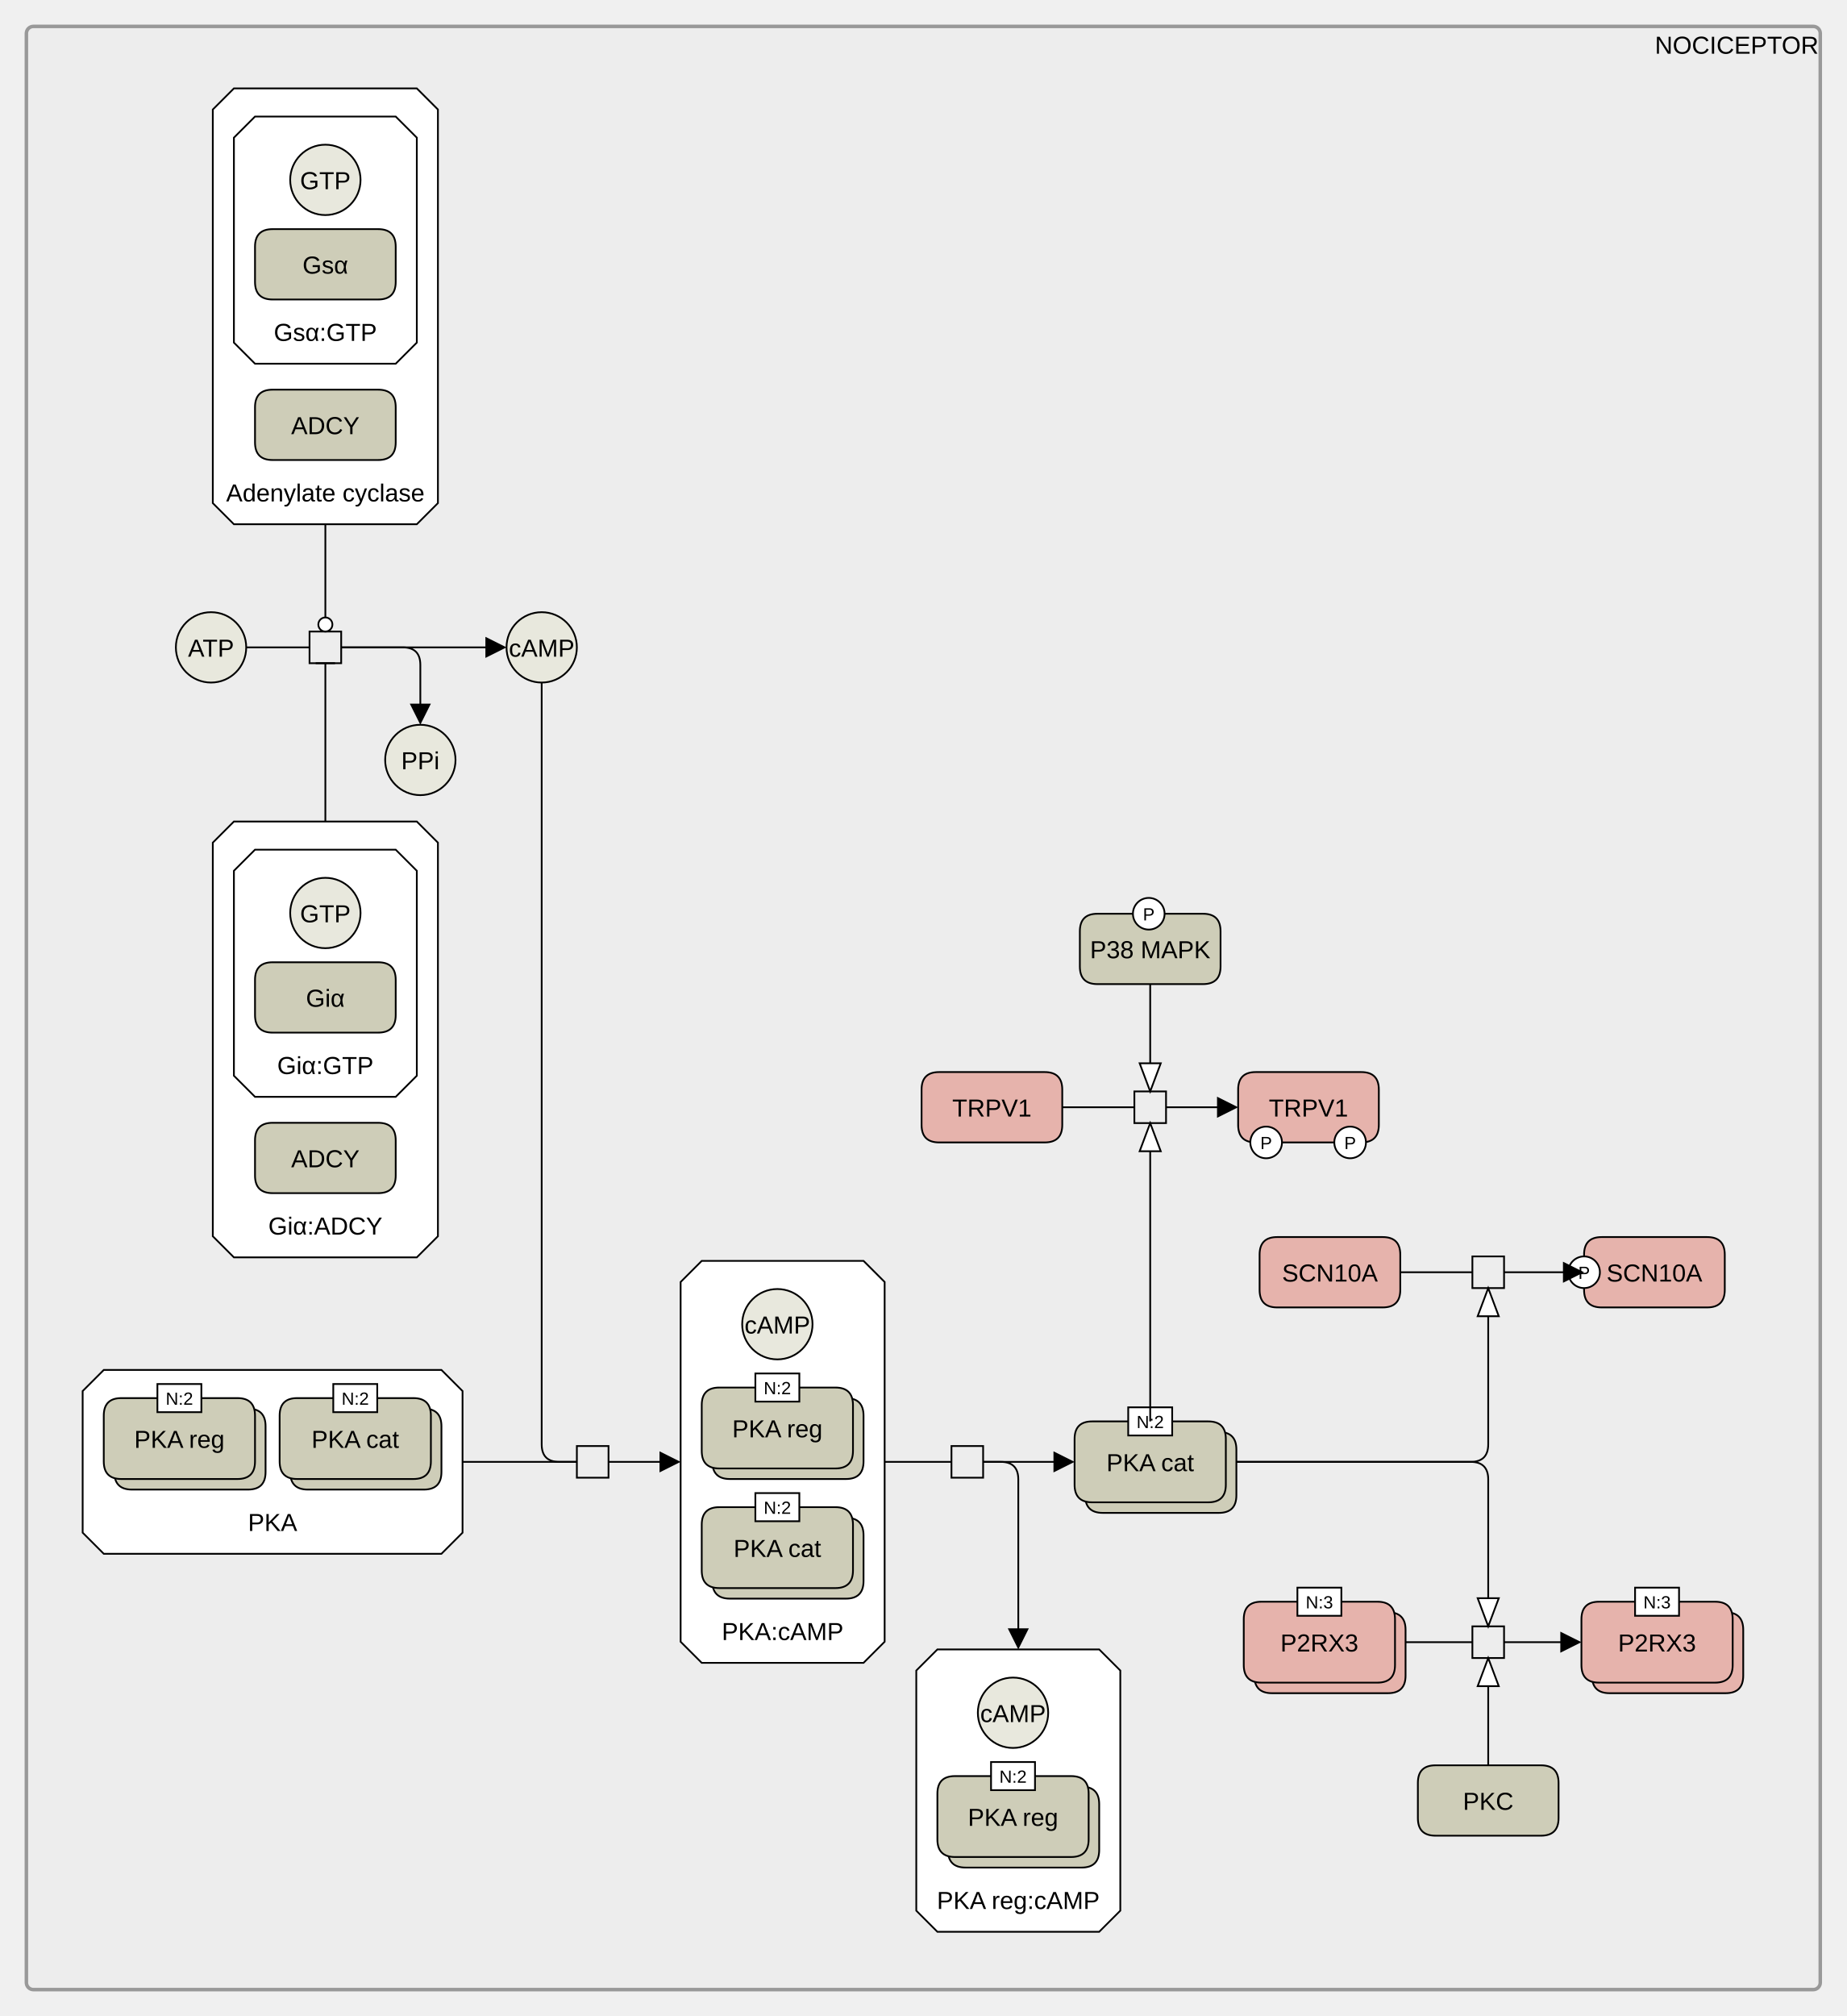
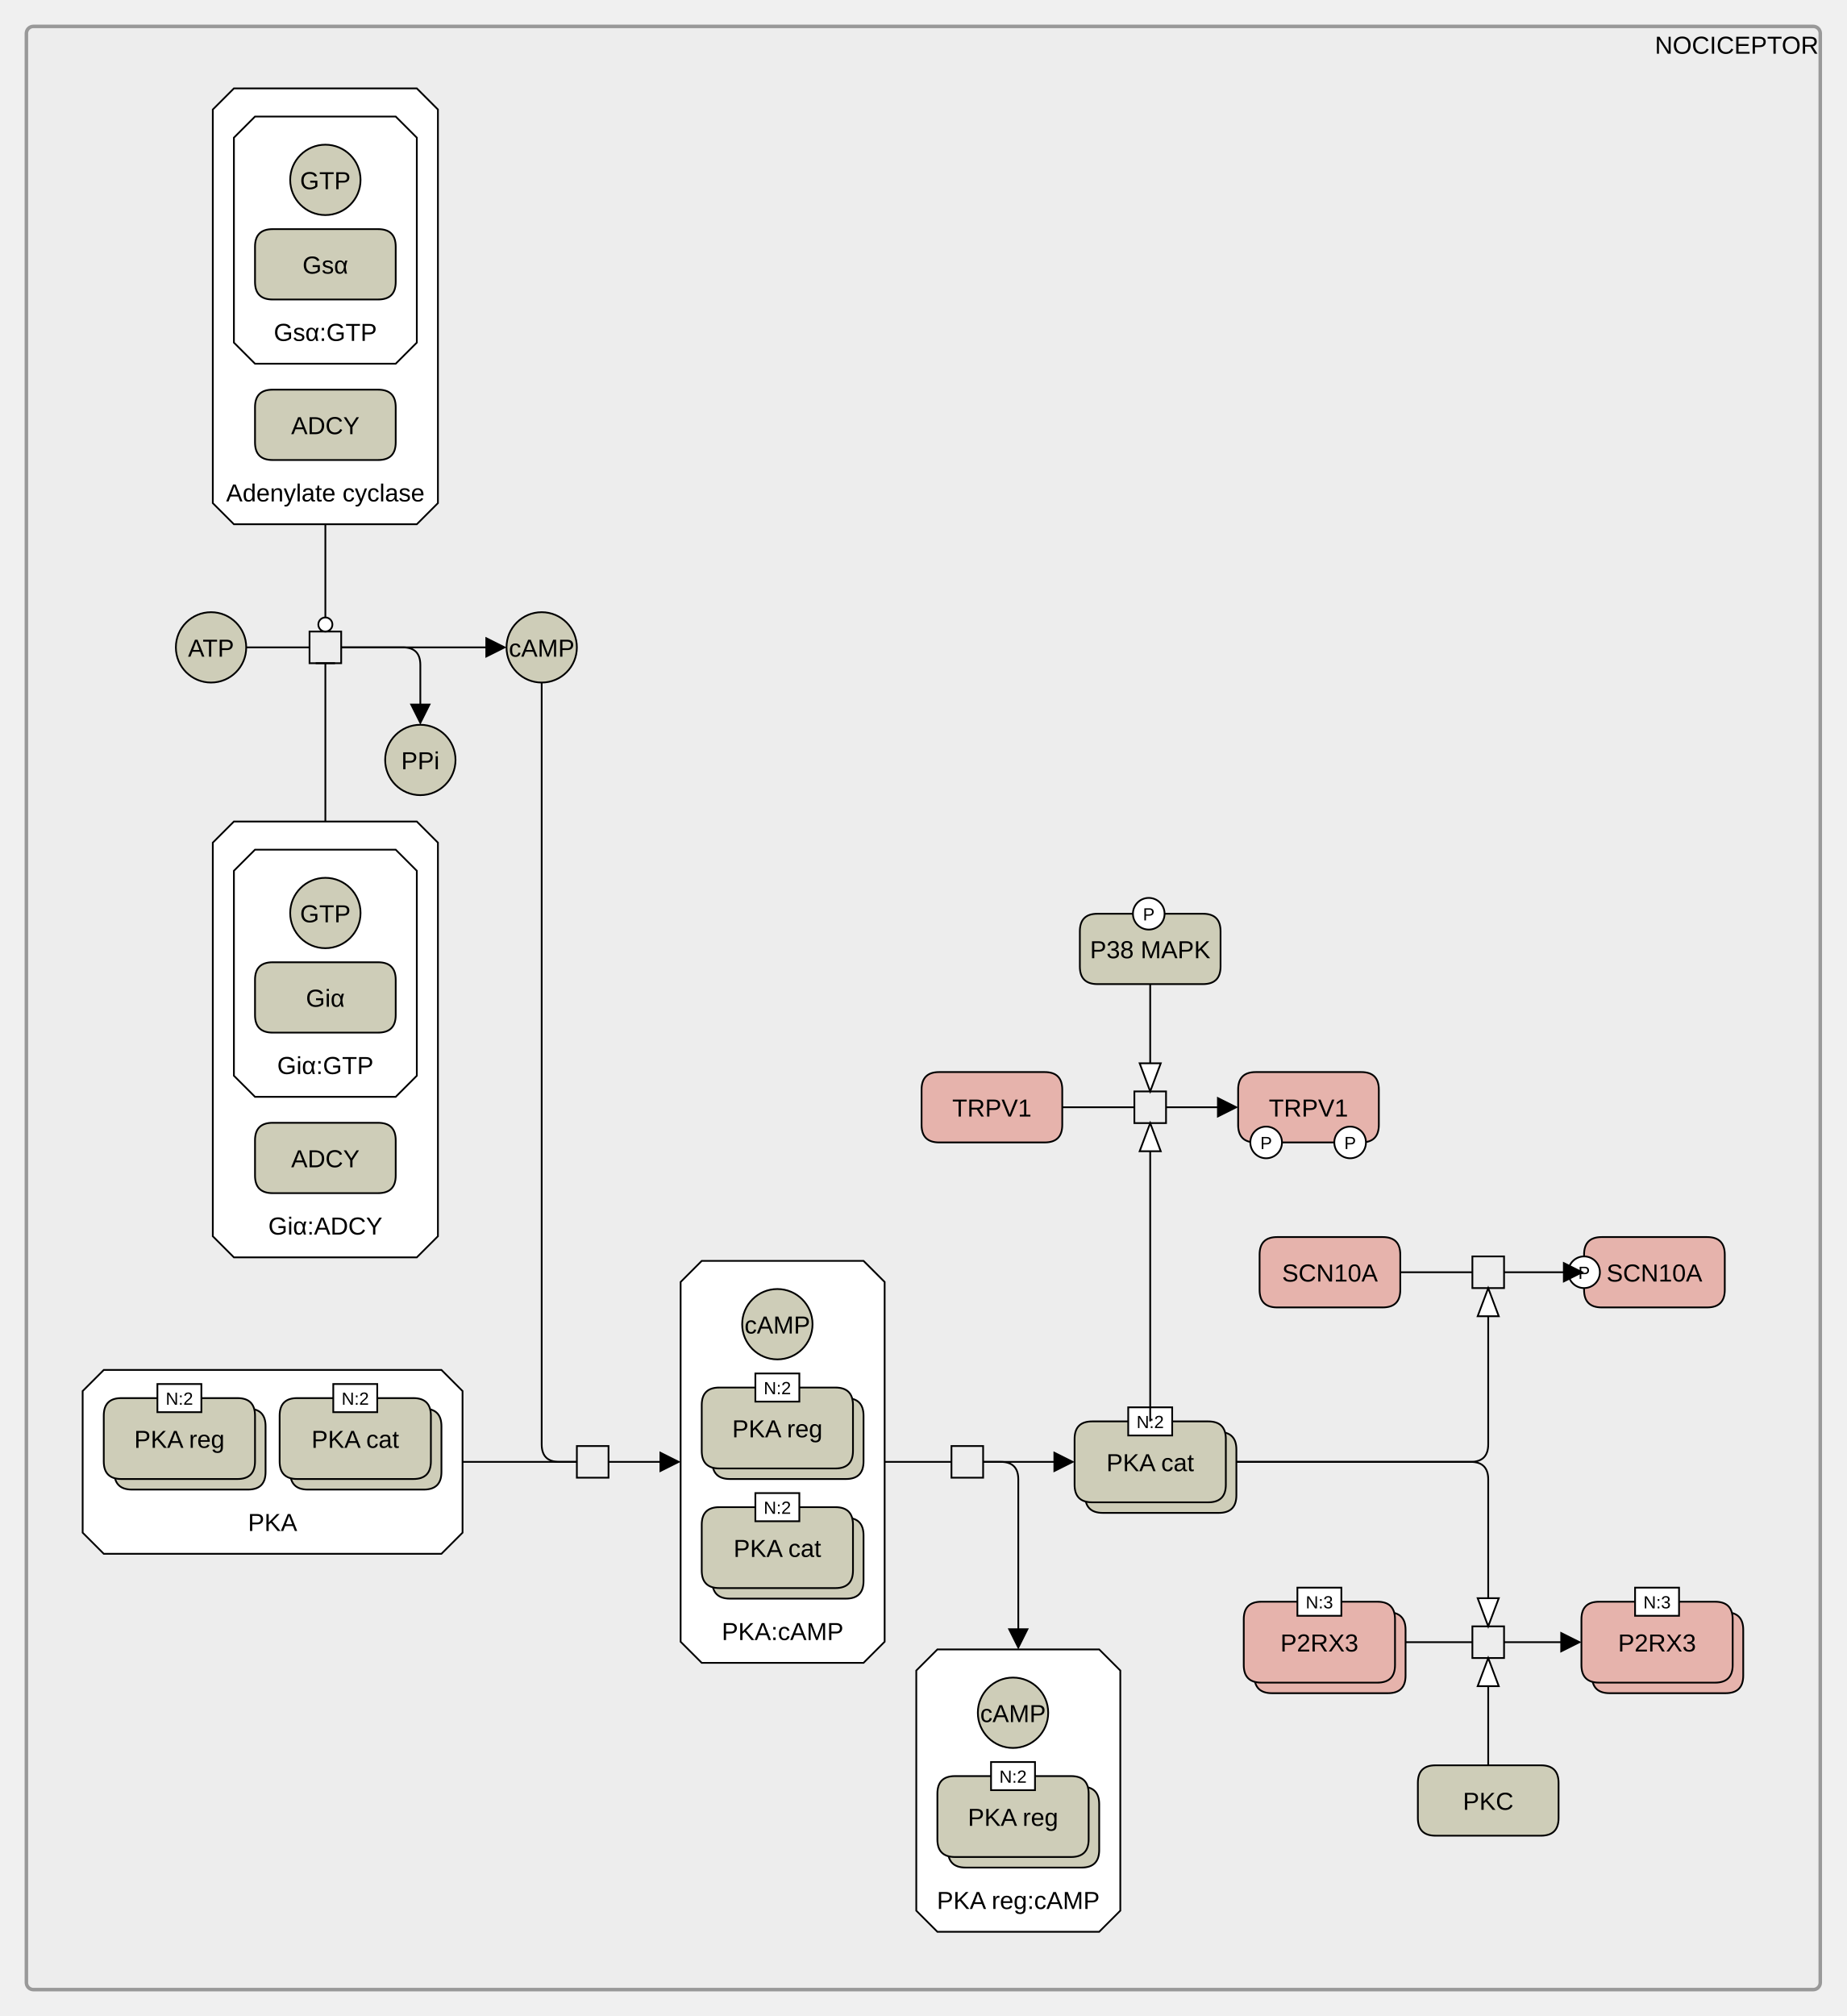
<svg xmlns="http://www.w3.org/2000/svg" width="1050" height="1146" viewBox="0 0 1050 1146" stroke-linecap="butt" stroke-miterlimit="10">
  <g transform="translate(-25,-25)">
    <path d="M40 44 C40 41.791 41.791 40 44 40 L1056 40 C1058.209 40 1060 41.791 1060 44 L1060 1152 C1060 1154.209 1058.209 1156 1056 1156 L44 1156 C41.791 1156 40 1154.209 40 1152 Z" fill="#999999" fill-opacity="0.031" stroke="none" />
    <path d="M40 44 C40 41.791 41.791 40 44 40 L1056 40 C1058.209 40 1060 41.791 1060 44 L1060 1152 C1060 1154.209 1058.209 1156 1056 1156 L44 1156 C41.791 1156 40 1154.209 40 1152 Z" fill="none" stroke="#999999" stroke-width="2" />
    <text x="1012.5" y="55.541" text-anchor="middle" font-family="'Dialog', Arial, Helvetica, sans-serif" font-size="14" fill="#000000" stroke="none" xml:space="preserve">NOCICEPTOR</text>
    <path d="M424 741.75 L516 741.75 L528 753.75 L528 958.25 L516 970.25 L424 970.25 L412 958.25 L412 753.75 Z" fill="#FFFFFF" stroke="none" />
    <path d="M424 741.75 L516 741.75 L528 753.75 L528 958.25 L516 970.25 L424 970.25 L412 958.25 L412 753.75 Z" fill="none" stroke="#000000" />
    <text x="470" y="957.291" text-anchor="middle" font-family="'Dialog', Arial, Helvetica, sans-serif" font-size="14" fill="#000000" stroke="none" xml:space="preserve">PKA:cAMP</text>
    <path d="M430 829.75 Q430 819.75 440 819.75 L506 819.75 Q516 819.75 516 829.75 L516 855.75 Q516 865.75 506 865.75 L440 865.75 Q430 865.75 430 855.75 Z" fill="#CECDB8" stroke="none" />
    <path d="M430 829.75 Q430 819.75 440 819.75 L506 819.75 Q516 819.75 516 829.75 L516 855.75 Q516 865.75 506 865.75 L440 865.75 Q430 865.75 430 855.75 Z" fill="none" stroke="#000000" />
    <path d="M424 823.75 Q424 813.75 434 813.75 L500 813.75 Q510 813.75 510 823.75 L510 849.75 Q510 859.75 500 859.75 L434 859.75 Q424 859.75 424 849.75 Z" fill="#CECDB8" stroke="none" />
    <path d="M424 823.75 Q424 813.75 434 813.75 L500 813.75 Q510 813.75 510 823.75 L510 849.75 Q510 859.75 500 859.75 L434 859.75 Q424 859.75 424 849.75 Z" fill="none" stroke="#000000" />
    <text x="467" y="842.041" text-anchor="middle" font-family="'Dialog', Arial, Helvetica, sans-serif" font-size="14" fill="#000000" stroke="none" xml:space="preserve">PKA reg</text>
    <path d="M454.5 805.75 L479.5 805.75 L479.5 821.75 L454.5 821.75 Z" fill="#FFFFFF" stroke="none" />
    <path d="M454.5 805.75 L479.5 805.75 L479.5 821.75 L454.5 821.75 Z" fill="none" stroke="#000000" />
    <text x="467" y="817.529" text-anchor="middle" font-family="'Dialog', Arial, Helvetica, sans-serif" font-size="10" fill="#000000" stroke="none" xml:space="preserve">N:2</text>
    <path d="M430 897.75 Q430 887.75 440 887.75 L506 887.75 Q516 887.75 516 897.75 L516 923.75 Q516 933.75 506 933.75 L440 933.75 Q430 933.75 430 923.75 Z" fill="#CECDB8" stroke="none" />
    <path d="M430 897.75 Q430 887.75 440 887.75 L506 887.75 Q516 887.75 516 897.75 L516 923.75 Q516 933.75 506 933.75 L440 933.75 Q430 933.75 430 923.75 Z" fill="none" stroke="#000000" />
    <path d="M424 891.75 Q424 881.75 434 881.75 L500 881.75 Q510 881.75 510 891.75 L510 917.75 Q510 927.75 500 927.75 L434 927.75 Q424 927.75 424 917.75 Z" fill="#CECDB8" stroke="none" />
    <path d="M424 891.75 Q424 881.75 434 881.75 L500 881.75 Q510 881.75 510 891.75 L510 917.75 Q510 927.75 500 927.75 L434 927.75 Q424 927.75 424 917.75 Z" fill="none" stroke="#000000" />
    <text x="467" y="910.041" text-anchor="middle" font-family="'Dialog', Arial, Helvetica, sans-serif" font-size="14" fill="#000000" stroke="none" xml:space="preserve">PKA cat</text>
    <path d="M454.5 873.75 L479.5 873.75 L479.5 889.75 L454.5 889.75 Z" fill="#FFFFFF" stroke="none" />
    <path d="M454.5 873.75 L479.5 873.75 L479.5 889.75 L454.5 889.75 Z" fill="none" stroke="#000000" />
    <text x="467" y="885.529" text-anchor="middle" font-family="'Dialog', Arial, Helvetica, sans-serif" font-size="10" fill="#000000" stroke="none" xml:space="preserve">N:2</text>
-     <path d="M447 777.75 C447 766.704 455.954 757.75 467 757.75 L467 757.75 C478.046 757.75 487 766.704 487 777.75 L487 777.75 C487 788.796 478.046 797.75 467 797.75 L467 797.75 C455.954 797.75 447 788.796 447 777.75 Z" fill="#E8E8DD" stroke="none" />
+     <path d="M447 777.75 C447 766.704 455.954 757.75 467 757.75 L467 757.75 C478.046 757.75 487 766.704 487 777.75 L487 777.75 C487 788.796 478.046 797.75 467 797.75 L467 797.75 C455.954 797.75 447 788.796 447 777.75 Z" fill="#CECDB8" stroke="none" />
    <path d="M447 777.75 C447 766.704 455.954 757.75 467 757.75 L467 757.75 C478.046 757.75 487 766.704 487 777.75 L487 777.75 C487 788.796 478.046 797.75 467 797.75 L467 797.75 C455.954 797.75 447 788.796 447 777.75 Z" fill="none" stroke="#000000" />
    <text x="467" y="783.041" text-anchor="middle" font-family="'Dialog', Arial, Helvetica, sans-serif" font-size="14" fill="#000000" stroke="none" xml:space="preserve">cAMP</text>
    <path d="M558 962.622 L650 962.622 L662 974.622 L662 1111.122 L650 1123.122 L558 1123.122 L546 1111.122 L546 974.622 Z" fill="#FFFFFF" stroke="none" />
    <path d="M558 962.622 L650 962.622 L662 974.622 L662 1111.122 L650 1123.122 L558 1123.122 L546 1111.122 L546 974.622 Z" fill="none" stroke="#000000" />
    <text x="604" y="1110.164" text-anchor="middle" font-family="'Dialog', Arial, Helvetica, sans-serif" font-size="14" fill="#000000" stroke="none" xml:space="preserve">PKA reg:cAMP</text>
-     <path d="M581 998.622 C581 987.576 589.954 978.622 601 978.622 L601 978.622 C612.046 978.622 621 987.576 621 998.622 L621 998.622 C621 1009.668 612.046 1018.622 601 1018.622 L601 1018.622 C589.954 1018.622 581 1009.668 581 998.622 Z" fill="#E8E8DD" stroke="none" />
+     <path d="M581 998.622 C581 987.576 589.954 978.622 601 978.622 L601 978.622 C612.046 978.622 621 987.576 621 998.622 L621 998.622 C621 1009.668 612.046 1018.622 601 1018.622 L601 1018.622 C589.954 1018.622 581 1009.668 581 998.622 Z" fill="#CECDB8" stroke="none" />
    <path d="M581 998.622 C581 987.576 589.954 978.622 601 978.622 L601 978.622 C612.046 978.622 621 987.576 621 998.622 L621 998.622 C621 1009.668 612.046 1018.622 601 1018.622 L601 1018.622 C589.954 1018.622 581 1009.668 581 998.622 Z" fill="none" stroke="#000000" />
    <text x="601" y="1003.914" text-anchor="middle" font-family="'Dialog', Arial, Helvetica, sans-serif" font-size="14" fill="#000000" stroke="none" xml:space="preserve">cAMP</text>
    <path d="M564 1050.622 Q564 1040.622 574 1040.622 L640 1040.622 Q650 1040.622 650 1050.622 L650 1076.622 Q650 1086.622 640 1086.622 L574 1086.622 Q564 1086.622 564 1076.622 Z" fill="#CECDB8" stroke="none" />
    <path d="M564 1050.622 Q564 1040.622 574 1040.622 L640 1040.622 Q650 1040.622 650 1050.622 L650 1076.622 Q650 1086.622 640 1086.622 L574 1086.622 Q564 1086.622 564 1076.622 Z" fill="none" stroke="#000000" />
    <path d="M558 1044.622 Q558 1034.622 568 1034.622 L634 1034.622 Q644 1034.622 644 1044.622 L644 1070.622 Q644 1080.622 634 1080.622 L568 1080.622 Q558 1080.622 558 1070.622 Z" fill="#CECDB8" stroke="none" />
    <path d="M558 1044.622 Q558 1034.622 568 1034.622 L634 1034.622 Q644 1034.622 644 1044.622 L644 1070.622 Q644 1080.622 634 1080.622 L568 1080.622 Q558 1080.622 558 1070.622 Z" fill="none" stroke="#000000" />
    <text x="601" y="1062.914" text-anchor="middle" font-family="'Dialog', Arial, Helvetica, sans-serif" font-size="14" fill="#000000" stroke="none" xml:space="preserve">PKA reg</text>
    <path d="M588.5 1026.622 L613.5 1026.622 L613.5 1042.622 L588.5 1042.622 Z" fill="#FFFFFF" stroke="none" />
    <path d="M588.5 1026.622 L613.5 1026.622 L613.5 1042.622 L588.5 1042.622 Z" fill="none" stroke="#000000" />
    <text x="601" y="1038.402" text-anchor="middle" font-family="'Dialog', Arial, Helvetica, sans-serif" font-size="10" fill="#000000" stroke="none" xml:space="preserve">N:2</text>
    <path d="M84 803.75 L276 803.75 L288 815.75 L288 896.25 L276 908.25 L84 908.25 L72 896.25 L72 815.75 Z" fill="#FFFFFF" stroke="none" />
    <path d="M84 803.75 L276 803.75 L288 815.75 L288 896.25 L276 908.25 L84 908.25 L72 896.25 L72 815.75 Z" fill="none" stroke="#000000" />
    <text x="180" y="895.291" text-anchor="middle" font-family="'Dialog', Arial, Helvetica, sans-serif" font-size="14" fill="#000000" stroke="none" xml:space="preserve">PKA</text>
    <path d="M90 835.75 Q90 825.75 100 825.75 L166 825.75 Q176 825.75 176 835.75 L176 861.75 Q176 871.75 166 871.75 L100 871.75 Q90 871.75 90 861.75 Z" fill="#CECDB8" stroke="none" />
    <path d="M90 835.75 Q90 825.75 100 825.75 L166 825.75 Q176 825.75 176 835.75 L176 861.75 Q176 871.75 166 871.75 L100 871.75 Q90 871.75 90 861.75 Z" fill="none" stroke="#000000" />
    <path d="M84 829.75 Q84 819.75 94 819.75 L160 819.75 Q170 819.75 170 829.75 L170 855.75 Q170 865.75 160 865.75 L94 865.75 Q84 865.75 84 855.75 Z" fill="#CECDB8" stroke="none" />
    <path d="M84 829.75 Q84 819.75 94 819.75 L160 819.75 Q170 819.75 170 829.75 L170 855.75 Q170 865.75 160 865.75 L94 865.75 Q84 865.75 84 855.75 Z" fill="none" stroke="#000000" />
    <text x="127" y="848.041" text-anchor="middle" font-family="'Dialog', Arial, Helvetica, sans-serif" font-size="14" fill="#000000" stroke="none" xml:space="preserve">PKA reg</text>
    <path d="M114.5 811.75 L139.5 811.75 L139.5 827.75 L114.5 827.75 Z" fill="#FFFFFF" stroke="none" />
    <path d="M114.5 811.75 L139.5 811.75 L139.5 827.75 L114.5 827.75 Z" fill="none" stroke="#000000" />
    <text x="127" y="823.529" text-anchor="middle" font-family="'Dialog', Arial, Helvetica, sans-serif" font-size="10" fill="#000000" stroke="none" xml:space="preserve">N:2</text>
    <path d="M190 835.75 Q190 825.75 200 825.75 L266 825.75 Q276 825.75 276 835.75 L276 861.75 Q276 871.75 266 871.75 L200 871.75 Q190 871.75 190 861.75 Z" fill="#CECDB8" stroke="none" />
    <path d="M190 835.75 Q190 825.75 200 825.75 L266 825.75 Q276 825.75 276 835.75 L276 861.75 Q276 871.75 266 871.75 L200 871.75 Q190 871.75 190 861.75 Z" fill="none" stroke="#000000" />
    <path d="M184 829.75 Q184 819.75 194 819.75 L260 819.75 Q270 819.75 270 829.75 L270 855.75 Q270 865.75 260 865.75 L194 865.75 Q184 865.75 184 855.75 Z" fill="#CECDB8" stroke="none" />
    <path d="M184 829.75 Q184 819.75 194 819.75 L260 819.75 Q270 819.75 270 829.75 L270 855.75 Q270 865.75 260 865.75 L194 865.75 Q184 865.75 184 855.75 Z" fill="none" stroke="#000000" />
    <text x="227" y="848.041" text-anchor="middle" font-family="'Dialog', Arial, Helvetica, sans-serif" font-size="14" fill="#000000" stroke="none" xml:space="preserve">PKA cat</text>
    <path d="M214.5 811.75 L239.5 811.75 L239.5 827.75 L214.5 827.75 Z" fill="#FFFFFF" stroke="none" />
    <path d="M214.5 811.75 L239.5 811.75 L239.5 827.75 L214.5 827.75 Z" fill="none" stroke="#000000" />
    <text x="227" y="823.529" text-anchor="middle" font-family="'Dialog', Arial, Helvetica, sans-serif" font-size="10" fill="#000000" stroke="none" xml:space="preserve">N:2</text>
    <path d="M158 75.25 L262 75.25 L274 87.25 L274 311 L262 323 L158 323 L146 311 L146 87.25 Z" fill="#FFFFFF" stroke="none" />
    <path d="M158 75.25 L262 75.25 L274 87.25 L274 311 L262 323 L158 323 L146 311 L146 87.25 Z" fill="none" stroke="#000000" />
    <text x="210" y="310.041" text-anchor="middle" font-family="'Dialog', Arial, Helvetica, sans-serif" font-size="14" fill="#000000" stroke="none" xml:space="preserve">Adenylate cyclase</text>
    <path d="M170 256.5 Q170 246.5 180 246.5 L240 246.5 Q250 246.5 250 256.5 L250 276.5 Q250 286.5 240 286.5 L180 286.5 Q170 286.5 170 276.5 Z" fill="#CECDB8" stroke="none" />
    <path d="M170 256.5 Q170 246.5 180 246.5 L240 246.5 Q250 246.5 250 256.5 L250 276.5 Q250 286.5 240 286.5 L180 286.5 Q170 286.5 170 276.5 Z" fill="none" stroke="#000000" />
    <text x="210" y="271.791" text-anchor="middle" font-family="'Dialog', Arial, Helvetica, sans-serif" font-size="14" fill="#000000" stroke="none" xml:space="preserve">ADCY</text>
    <path d="M170 91.25 L250 91.25 L262 103.25 L262 219.75 L250 231.75 L170 231.75 L158 219.75 L158 103.25 Z" fill="#FFFFFF" stroke="none" />
    <path d="M170 91.25 L250 91.25 L262 103.25 L262 219.75 L250 231.75 L170 231.75 L158 219.75 L158 103.25 Z" fill="none" stroke="#000000" />
    <text x="210" y="218.791" text-anchor="middle" font-family="'Dialog', Arial, Helvetica, sans-serif" font-size="14" fill="#000000" stroke="none" xml:space="preserve">Gsα:GTP</text>
    <path d="M170 165.25 Q170 155.25 180 155.25 L240 155.25 Q250 155.25 250 165.25 L250 185.25 Q250 195.25 240 195.25 L180 195.25 Q170 195.25 170 185.25 Z" fill="#CECDB8" stroke="none" />
    <path d="M170 165.25 Q170 155.25 180 155.25 L240 155.25 Q250 155.25 250 165.25 L250 185.25 Q250 195.25 240 195.25 L180 195.25 Q170 195.25 170 185.25 Z" fill="none" stroke="#000000" />
    <text x="210" y="180.541" text-anchor="middle" font-family="'Dialog', Arial, Helvetica, sans-serif" font-size="14" fill="#000000" stroke="none" xml:space="preserve">Gsα</text>
-     <path d="M190 127.25 C190 116.204 198.954 107.25 210 107.25 L210 107.25 C221.046 107.25 230 116.204 230 127.25 L230 127.25 C230 138.296 221.046 147.25 210 147.25 L210 147.25 C198.954 147.25 190 138.296 190 127.25 Z" fill="#E8E8DD" stroke="none" />
+     <path d="M190 127.25 C190 116.204 198.954 107.25 210 107.25 L210 107.25 C221.046 107.25 230 116.204 230 127.25 L230 127.25 C230 138.296 221.046 147.25 210 147.25 L210 147.25 C198.954 147.25 190 138.296 190 127.25 Z" fill="#CECDB8" stroke="none" />
    <path d="M190 127.25 C190 116.204 198.954 107.25 210 107.25 L210 107.25 C221.046 107.25 230 116.204 230 127.25 L230 127.25 C230 138.296 221.046 147.25 210 147.25 L210 147.25 C198.954 147.25 190 138.296 190 127.25 Z" fill="none" stroke="#000000" />
    <text x="210" y="132.541" text-anchor="middle" font-family="'Dialog', Arial, Helvetica, sans-serif" font-size="14" fill="#000000" stroke="none" xml:space="preserve">GTP</text>
    <path d="M158 492 L262 492 L274 504 L274 727.75 L262 739.75 L158 739.75 L146 727.75 L146 504 Z" fill="#FFFFFF" stroke="none" />
    <path d="M158 492 L262 492 L274 504 L274 727.75 L262 739.75 L158 739.75 L146 727.75 L146 504 Z" fill="none" stroke="#000000" />
    <text x="210" y="726.791" text-anchor="middle" font-family="'Dialog', Arial, Helvetica, sans-serif" font-size="14" fill="#000000" stroke="none" xml:space="preserve">Giα:ADCY</text>
    <path d="M170 673.25 Q170 663.25 180 663.25 L240 663.25 Q250 663.25 250 673.25 L250 693.25 Q250 703.25 240 703.25 L180 703.25 Q170 703.25 170 693.25 Z" fill="#CECDB8" stroke="none" />
    <path d="M170 673.25 Q170 663.25 180 663.25 L240 663.25 Q250 663.25 250 673.25 L250 693.25 Q250 703.25 240 703.25 L180 703.25 Q170 703.25 170 693.25 Z" fill="none" stroke="#000000" />
    <text x="210" y="688.541" text-anchor="middle" font-family="'Dialog', Arial, Helvetica, sans-serif" font-size="14" fill="#000000" stroke="none" xml:space="preserve">ADCY</text>
    <path d="M170 508 L250 508 L262 520 L262 636.5 L250 648.5 L170 648.5 L158 636.5 L158 520 Z" fill="#FFFFFF" stroke="none" />
    <path d="M170 508 L250 508 L262 520 L262 636.5 L250 648.5 L170 648.5 L158 636.5 L158 520 Z" fill="none" stroke="#000000" />
    <text x="210" y="635.541" text-anchor="middle" font-family="'Dialog', Arial, Helvetica, sans-serif" font-size="14" fill="#000000" stroke="none" xml:space="preserve">Giα:GTP</text>
    <path d="M170 582 Q170 572 180 572 L240 572 Q250 572 250 582 L250 602 Q250 612 240 612 L180 612 Q170 612 170 602 Z" fill="#CECDB8" stroke="none" />
    <path d="M170 582 Q170 572 180 572 L240 572 Q250 572 250 582 L250 602 Q250 612 240 612 L180 612 Q170 612 170 602 Z" fill="none" stroke="#000000" />
    <text x="210" y="597.291" text-anchor="middle" font-family="'Dialog', Arial, Helvetica, sans-serif" font-size="14" fill="#000000" stroke="none" xml:space="preserve">Giα</text>
-     <path d="M190 544 C190 532.954 198.954 524 210 524 L210 524 C221.046 524 230 532.954 230 544 L230 544 C230 555.046 221.046 564 210 564 L210 564 C198.954 564 190 555.046 190 544 Z" fill="#E8E8DD" stroke="none" />
+     <path d="M190 544 C190 532.954 198.954 524 210 524 L210 524 C221.046 524 230 532.954 230 544 L230 544 C230 555.046 221.046 564 210 564 L210 564 C198.954 564 190 555.046 190 544 Z" fill="#CECDB8" stroke="none" />
    <path d="M190 544 C190 532.954 198.954 524 210 524 L210 524 C221.046 524 230 532.954 230 544 L230 544 C230 555.046 221.046 564 210 564 L210 564 C198.954 564 190 555.046 190 544 Z" fill="none" stroke="#000000" />
    <text x="210" y="549.291" text-anchor="middle" font-family="'Dialog', Arial, Helvetica, sans-serif" font-size="14" fill="#000000" stroke="none" xml:space="preserve">GTP</text>
-     <path d="M313 393 C313 381.954 321.954 373 333 373 L333 373 C344.046 373 353 381.954 353 393 L353 393 C353 404.046 344.046 413 333 413 L333 413 C321.954 413 313 404.046 313 393 Z" fill="#E8E8DD" stroke="none" />
+     <path d="M313 393 C313 381.954 321.954 373 333 373 L333 373 C344.046 373 353 381.954 353 393 L353 393 C353 404.046 344.046 413 333 413 L333 413 C321.954 413 313 404.046 313 393 Z" fill="#CECDB8" stroke="none" />
    <path d="M313 393 C313 381.954 321.954 373 333 373 L333 373 C344.046 373 353 381.954 353 393 L353 393 C353 404.046 344.046 413 333 413 L333 413 C321.954 413 313 404.046 313 393 Z" fill="none" stroke="#000000" />
    <text x="333" y="398.291" text-anchor="middle" font-family="'Dialog', Arial, Helvetica, sans-serif" font-size="14" fill="#000000" stroke="none" xml:space="preserve">cAMP</text>
-     <path d="M125 393 C125 381.954 133.954 373 145 373 L145 373 C156.046 373 165 381.954 165 393 L165 393 C165 404.046 156.046 413 145 413 L145 413 C133.954 413 125 404.046 125 393 Z" fill="#E8E8DD" stroke="none" />
+     <path d="M125 393 C125 381.954 133.954 373 145 373 L145 373 C156.046 373 165 381.954 165 393 L165 393 C165 404.046 156.046 413 145 413 L145 413 C133.954 413 125 404.046 125 393 Z" fill="#CECDB8" stroke="none" />
    <path d="M125 393 C125 381.954 133.954 373 145 373 L145 373 C156.046 373 165 381.954 165 393 L165 393 C165 404.046 156.046 413 145 413 L145 413 C133.954 413 125 404.046 125 393 Z" fill="none" stroke="#000000" />
    <text x="145" y="398.291" text-anchor="middle" font-family="'Dialog', Arial, Helvetica, sans-serif" font-size="14" fill="#000000" stroke="none" xml:space="preserve">ATP</text>
-     <path d="M244 457 C244 445.954 252.954 437 264 437 L264 437 C275.046 437 284 445.954 284 457 L284 457 C284 468.046 275.046 477 264 477 L264 477 C252.954 477 244 468.046 244 457 Z" fill="#E8E8DD" stroke="none" />
+     <path d="M244 457 C244 445.954 252.954 437 264 437 L264 437 C275.046 437 284 445.954 284 457 L284 457 C284 468.046 275.046 477 264 477 L264 477 C252.954 477 244 468.046 244 457 Z" fill="#CECDB8" stroke="none" />
    <path d="M244 457 C244 445.954 252.954 437 264 437 L264 437 C275.046 437 284 445.954 284 457 L284 457 C284 468.046 275.046 477 264 477 L264 477 C252.954 477 244 468.046 244 457 Z" fill="none" stroke="#000000" />
    <text x="264" y="462.291" text-anchor="middle" font-family="'Dialog', Arial, Helvetica, sans-serif" font-size="14" fill="#000000" stroke="none" xml:space="preserve">PPi</text>
    <path d="M642 849 Q642 839 652 839 L718 839 Q728 839 728 849 L728 875 Q728 885 718 885 L652 885 Q642 885 642 875 Z" fill="#CECDB8" stroke="none" />
    <path d="M642 849 Q642 839 652 839 L718 839 Q728 839 728 849 L728 875 Q728 885 718 885 L652 885 Q642 885 642 875 Z" fill="none" stroke="#000000" />
    <path d="M636 843 Q636 833 646 833 L712 833 Q722 833 722 843 L722 869 Q722 879 712 879 L646 879 Q636 879 636 869 Z" fill="#CECDB8" stroke="none" />
    <path d="M636 843 Q636 833 646 833 L712 833 Q722 833 722 843 L722 869 Q722 879 712 879 L646 879 Q636 879 636 869 Z" fill="none" stroke="#000000" />
    <text x="679" y="861.291" text-anchor="middle" font-family="'Dialog', Arial, Helvetica, sans-serif" font-size="14" fill="#000000" stroke="none" xml:space="preserve">PKA cat</text>
    <path d="M666.5 825 L691.5 825 L691.5 841 L666.5 841 Z" fill="#FFFFFF" stroke="none" />
    <path d="M666.5 825 L691.5 825 L691.5 841 L666.5 841 Z" fill="none" stroke="#000000" />
    <text x="679" y="836.779" text-anchor="middle" font-family="'Dialog', Arial, Helvetica, sans-serif" font-size="10" fill="#000000" stroke="none" xml:space="preserve">N:2</text>
    <path d="M729 644.422 Q729 634.422 739 634.422 L799 634.422 Q809 634.422 809 644.422 L809 664.422 Q809 674.422 799 674.422 L739 674.422 Q729 674.422 729 664.422 Z" fill="#E6B3AC" stroke="none" />
    <path d="M729 644.422 Q729 634.422 739 634.422 L799 634.422 Q809 634.422 809 644.422 L809 664.422 Q809 674.422 799 674.422 L739 674.422 Q729 674.422 729 664.422 Z" fill="none" stroke="#000000" />
    <text x="769" y="659.713" text-anchor="middle" font-family="'Dialog', Arial, Helvetica, sans-serif" font-size="14" fill="#000000" stroke="none" xml:space="preserve">TRPV1</text>
    <path d="M735.928 674.422 C735.928 669.452 739.957 665.422 744.928 665.422 L744.928 665.422 C749.898 665.422 753.928 669.452 753.928 674.422 L753.928 674.422 C753.928 679.393 749.898 683.422 744.928 683.422 L744.928 683.422 C739.957 683.422 735.928 679.393 735.928 674.422 Z" fill="#FFFFFF" stroke="none" />
    <path d="M735.928 674.422 C735.928 669.452 739.957 665.422 744.928 665.422 L744.928 665.422 C749.898 665.422 753.928 669.452 753.928 674.422 L753.928 674.422 C753.928 679.393 749.898 683.422 744.928 683.422 L744.928 683.422 C739.957 683.422 735.928 679.393 735.928 674.422 Z" fill="none" stroke="#000000" />
    <text x="744.928" y="678.202" text-anchor="middle" font-family="'Dialog', Arial, Helvetica, sans-serif" font-size="10" fill="#000000" stroke="none" xml:space="preserve">P</text>
    <path d="M783.677 674.422 C783.677 669.452 787.706 665.422 792.677 665.422 L792.677 665.422 C797.647 665.422 801.677 669.452 801.677 674.422 L801.677 674.422 C801.677 679.393 797.647 683.422 792.677 683.422 L792.677 683.422 C787.706 683.422 783.677 679.393 783.677 674.422 Z" fill="#FFFFFF" stroke="none" />
    <path d="M783.677 674.422 C783.677 669.452 787.706 665.422 792.677 665.422 L792.677 665.422 C797.647 665.422 801.677 669.452 801.677 674.422 L801.677 674.422 C801.677 679.393 797.647 683.422 792.677 683.422 L792.677 683.422 C787.706 683.422 783.677 679.393 783.677 674.422 Z" fill="none" stroke="#000000" />
    <text x="792.677" y="678.202" text-anchor="middle" font-family="'Dialog', Arial, Helvetica, sans-serif" font-size="10" fill="#000000" stroke="none" xml:space="preserve">P</text>
    <path d="M549 644.422 Q549 634.422 559 634.422 L619 634.422 Q629 634.422 629 644.422 L629 664.422 Q629 674.422 619 674.422 L559 674.422 Q549 674.422 549 664.422 Z" fill="#E6B3AC" stroke="none" />
    <path d="M549 644.422 Q549 634.422 559 634.422 L619 634.422 Q629 634.422 629 644.422 L629 664.422 Q629 674.422 619 674.422 L559 674.422 Q549 674.422 549 664.422 Z" fill="none" stroke="#000000" />
    <text x="589" y="659.713" text-anchor="middle" font-family="'Dialog', Arial, Helvetica, sans-serif" font-size="14" fill="#000000" stroke="none" xml:space="preserve">TRPV1</text>
    <path d="M930.195 951.5 Q930.195 941.5 940.195 941.5 L1006.195 941.5 Q1016.195 941.5 1016.195 951.5 L1016.195 977.5 Q1016.195 987.5 1006.195 987.5 L940.195 987.5 Q930.195 987.5 930.195 977.5 Z" fill="#E6B3AC" stroke="none" />
    <path d="M930.195 951.5 Q930.195 941.5 940.195 941.5 L1006.195 941.5 Q1016.195 941.5 1016.195 951.5 L1016.195 977.5 Q1016.195 987.5 1006.195 987.5 L940.195 987.5 Q930.195 987.5 930.195 977.5 Z" fill="none" stroke="#000000" />
    <path d="M924.195 945.5 Q924.195 935.5 934.195 935.5 L1000.195 935.5 Q1010.195 935.5 1010.195 945.5 L1010.195 971.5 Q1010.195 981.5 1000.195 981.5 L934.195 981.5 Q924.195 981.5 924.195 971.5 Z" fill="#E6B3AC" stroke="none" />
    <path d="M924.195 945.5 Q924.195 935.5 934.195 935.5 L1000.195 935.5 Q1010.195 935.5 1010.195 945.5 L1010.195 971.5 Q1010.195 981.5 1000.195 981.5 L934.195 981.5 Q924.195 981.5 924.195 971.5 Z" fill="none" stroke="#000000" />
    <text x="967.195" y="963.791" text-anchor="middle" font-family="'Dialog', Arial, Helvetica, sans-serif" font-size="14" fill="#000000" stroke="none" xml:space="preserve">P2RX3</text>
    <path d="M954.695 927.5 L979.695 927.5 L979.695 943.5 L954.695 943.5 Z" fill="#FFFFFF" stroke="none" />
    <path d="M954.695 927.5 L979.695 927.5 L979.695 943.5 L954.695 943.5 Z" fill="none" stroke="#000000" />
    <text x="967.195" y="939.279" text-anchor="middle" font-family="'Dialog', Arial, Helvetica, sans-serif" font-size="10" fill="#000000" stroke="none" xml:space="preserve">N:3</text>
    <path d="M738.195 951.5 Q738.195 941.5 748.195 941.5 L814.195 941.5 Q824.195 941.5 824.195 951.5 L824.195 977.5 Q824.195 987.5 814.195 987.5 L748.195 987.5 Q738.195 987.5 738.195 977.5 Z" fill="#E6B3AC" stroke="none" />
    <path d="M738.195 951.5 Q738.195 941.5 748.195 941.5 L814.195 941.5 Q824.195 941.5 824.195 951.5 L824.195 977.5 Q824.195 987.5 814.195 987.5 L748.195 987.5 Q738.195 987.5 738.195 977.5 Z" fill="none" stroke="#000000" />
    <path d="M732.195 945.5 Q732.195 935.5 742.195 935.5 L808.195 935.5 Q818.195 935.5 818.195 945.5 L818.195 971.5 Q818.195 981.5 808.195 981.5 L742.195 981.5 Q732.195 981.5 732.195 971.5 Z" fill="#E6B3AC" stroke="none" />
    <path d="M732.195 945.5 Q732.195 935.5 742.195 935.5 L808.195 935.5 Q818.195 935.5 818.195 945.5 L818.195 971.5 Q818.195 981.5 808.195 981.5 L742.195 981.5 Q732.195 981.5 732.195 971.5 Z" fill="none" stroke="#000000" />
    <text x="775.195" y="963.791" text-anchor="middle" font-family="'Dialog', Arial, Helvetica, sans-serif" font-size="14" fill="#000000" stroke="none" xml:space="preserve">P2RX3</text>
    <path d="M762.695 927.5 L787.695 927.5 L787.695 943.5 L762.695 943.5 Z" fill="#FFFFFF" stroke="none" />
    <path d="M762.695 927.5 L787.695 927.5 L787.695 943.5 L762.695 943.5 Z" fill="none" stroke="#000000" />
    <text x="775.195" y="939.279" text-anchor="middle" font-family="'Dialog', Arial, Helvetica, sans-serif" font-size="10" fill="#000000" stroke="none" xml:space="preserve">N:3</text>
    <path d="M831.195 1038.5 Q831.195 1028.5 841.195 1028.5 L901.195 1028.5 Q911.195 1028.5 911.195 1038.5 L911.195 1058.5 Q911.195 1068.5 901.195 1068.5 L841.195 1068.5 Q831.195 1068.5 831.195 1058.5 Z" fill="#CECDB8" stroke="none" />
    <path d="M831.195 1038.5 Q831.195 1028.5 841.195 1028.5 L901.195 1028.5 Q911.195 1028.5 911.195 1038.5 L911.195 1058.5 Q911.195 1068.5 901.195 1068.5 L841.195 1068.5 Q831.195 1068.5 831.195 1058.5 Z" fill="none" stroke="#000000" />
    <text x="871.195" y="1053.791" text-anchor="middle" font-family="'Dialog', Arial, Helvetica, sans-serif" font-size="14" fill="#000000" stroke="none" xml:space="preserve">PKC</text>
    <path d="M639 554.422 Q639 544.422 649 544.422 L709 544.422 Q719 544.422 719 554.422 L719 574.422 Q719 584.422 709 584.422 L649 584.422 Q639 584.422 639 574.422 Z" fill="#CECDB8" stroke="none" />
    <path d="M639 554.422 Q639 544.422 649 544.422 L709 544.422 Q719 544.422 719 554.422 L719 574.422 Q719 584.422 709 584.422 L649 584.422 Q639 584.422 639 574.422 Z" fill="none" stroke="#000000" />
    <text x="679" y="569.713" text-anchor="middle" font-family="'Dialog', Arial, Helvetica, sans-serif" font-size="14" fill="#000000" stroke="none" xml:space="preserve">P38 MAPK</text>
    <path d="M669.177 544.422 C669.177 539.452 673.206 535.422 678.177 535.422 L678.177 535.422 C683.147 535.422 687.177 539.452 687.177 544.422 L687.177 544.422 C687.177 549.393 683.147 553.422 678.177 553.422 L678.177 553.422 C673.206 553.422 669.177 549.393 669.177 544.422 Z" fill="#FFFFFF" stroke="none" />
    <path d="M669.177 544.422 C669.177 539.452 673.206 535.422 678.177 535.422 L678.177 535.422 C683.147 535.422 687.177 539.452 687.177 544.422 L687.177 544.422 C687.177 549.393 683.147 553.422 678.177 553.422 L678.177 553.422 C673.206 553.422 669.177 549.393 669.177 544.422 Z" fill="none" stroke="#000000" />
    <text x="678.177" y="548.202" text-anchor="middle" font-family="'Dialog', Arial, Helvetica, sans-serif" font-size="10" fill="#000000" stroke="none" xml:space="preserve">P</text>
    <path d="M741.195 738.211 Q741.195 728.211 751.195 728.211 L811.195 728.211 Q821.195 728.211 821.195 738.211 L821.195 758.211 Q821.195 768.211 811.195 768.211 L751.195 768.211 Q741.195 768.211 741.195 758.211 Z" fill="#E6B3AC" stroke="none" />
    <path d="M741.195 738.211 Q741.195 728.211 751.195 728.211 L811.195 728.211 Q821.195 728.211 821.195 738.211 L821.195 758.211 Q821.195 768.211 811.195 768.211 L751.195 768.211 Q741.195 768.211 741.195 758.211 Z" fill="none" stroke="#000000" />
    <text x="781.195" y="753.502" text-anchor="middle" font-family="'Dialog', Arial, Helvetica, sans-serif" font-size="14" fill="#000000" stroke="none" xml:space="preserve">SCN10A</text>
    <path d="M925.695 738.211 Q925.695 728.211 935.695 728.211 L995.695 728.211 Q1005.695 728.211 1005.695 738.211 L1005.695 758.211 Q1005.695 768.211 995.695 768.211 L935.695 768.211 Q925.695 768.211 925.695 758.211 Z" fill="#E6B3AC" stroke="none" />
    <path d="M925.695 738.211 Q925.695 728.211 935.695 728.211 L995.695 728.211 Q1005.695 728.211 1005.695 738.211 L1005.695 758.211 Q1005.695 768.211 995.695 768.211 L935.695 768.211 Q925.695 768.211 925.695 758.211 Z" fill="none" stroke="#000000" />
    <text x="965.695" y="753.502" text-anchor="middle" font-family="'Dialog', Arial, Helvetica, sans-serif" font-size="14" fill="#000000" stroke="none" xml:space="preserve">SCN10A</text>
    <path d="M916.695 748.211 C916.695 743.24 920.724 739.211 925.695 739.211 L925.695 739.211 C930.665 739.211 934.695 743.24 934.695 748.211 L934.695 748.211 C934.695 753.182 930.665 757.211 925.695 757.211 L925.695 757.211 C920.724 757.211 916.695 753.182 916.695 748.211 Z" fill="#FFFFFF" stroke="none" />
    <path d="M916.695 748.211 C916.695 743.24 920.724 739.211 925.695 739.211 L925.695 739.211 C930.665 739.211 934.695 743.24 934.695 748.211 L934.695 748.211 C934.695 753.182 930.665 757.211 925.695 757.211 L925.695 757.211 C920.724 757.211 916.695 753.182 916.695 748.211 Z" fill="none" stroke="#000000" />
    <text x="925.695" y="751.991" text-anchor="middle" font-family="'Dialog', Arial, Helvetica, sans-serif" font-size="10" fill="#000000" stroke="none" xml:space="preserve">P</text>
    <path d="M353 847 L371 847 L371 865 L353 865 Z" fill="none" stroke="#000000" />
    <path d="M201 384 L219 384 L219 402 L201 402 Z" fill="none" stroke="#000000" />
    <path d="M566 847 L584 847 L584 865 L566 865 Z" fill="none" stroke="#000000" />
    <path d="M670 645.422 L688 645.422 L688 663.422 L670 663.422 Z" fill="none" stroke="#000000" />
    <path d="M862.195 949.5 L880.195 949.5 L880.195 967.5 L862.195 967.5 Z" fill="none" stroke="#000000" />
    <path d="M862.195 739.211 L880.195 739.211 L880.195 757.211 L862.195 757.211 Z" fill="none" stroke="#000000" />
    <path d="M288 856 L353 856" fill="none" stroke="#000000" />
    <path d="M371 856 L401 856" fill="none" stroke="#000000" />
    <path d="M412 856 L400 862 L400 850 Z" fill="#000000" stroke="none" />
    <path d="M333 413 L333 846 Q333 856 343 856 L353 856" fill="none" stroke="#000000" />
    <path d="M165 393 L201 393" fill="none" stroke="#000000" />
    <path d="M219 393 L302 393" fill="none" stroke="#000000" />
    <path d="M313 393 L301 399 L301 387 Z" fill="#000000" stroke="none" />
    <path d="M219 393 L254 393 Q264 393 264 403 L264 426" fill="none" stroke="#000000" />
    <path d="M264 437 L258 425 L270 425 Z" fill="#000000" stroke="none" />
    <path d="M210 323 L210 376" fill="none" stroke="#000000" />
    <circle cx="210" cy="380" r="4" fill="white" stroke="#000000" />
    <path d="M210 492 L210 402" fill="none" stroke="#000000" />
    <path d="M205 402 L215 402" fill="none" stroke="#000000" stroke-linecap="square" />
    <path d="M528 856 L566 856" fill="none" stroke="#000000" />
    <path d="M584 856 L594 856 Q604 856 604 866 L604 951.622" fill="none" stroke="#000000" />
    <path d="M604 962.622 L598 950.622 L610 950.622 Z" fill="#000000" stroke="none" />
    <path d="M584 856 L625 856" fill="none" stroke="#000000" />
    <path d="M636 856 L624 862 L624 850 Z" fill="#000000" stroke="none" />
    <path d="M629 654.422 L670 654.422" fill="none" stroke="#000000" />
    <path d="M688 654.422 L718 654.422" fill="none" stroke="#000000" />
    <path d="M729 654.422 L717 660.422 L717 648.422 Z" fill="#000000" stroke="none" />
    <path d="M679 833 L679 678.422" fill="none" stroke="#000000" />
    <path d="M679 663.422 L685 679.422 L673 679.422 Z" fill="white" stroke="#000000" />
    <path d="M679 584.422 L679 630.422" fill="none" stroke="#000000" />
    <path d="M679 645.422 L673 629.422 L685 629.422 Z" fill="white" stroke="#000000" />
    <path d="M824.195 958.5 L862.195 958.5" fill="none" stroke="#000000" />
    <path d="M880.195 958.5 L913.195 958.5" fill="none" stroke="#000000" />
    <path d="M924.195 958.5 L912.195 964.5 L912.195 952.5 Z" fill="#000000" stroke="none" />
    <path d="M871.195 1028.5 L871.195 982.5" fill="none" stroke="#000000" />
    <path d="M871.195 967.5 L877.195 983.5 L865.195 983.5 Z" fill="white" stroke="#000000" />
    <path d="M728 856 L861.195 856 Q871.195 856 871.195 866 L871.195 934.5" fill="none" stroke="#000000" />
    <path d="M871.195 949.5 L865.195 933.5 L877.195 933.5 Z" fill="white" stroke="#000000" />
    <path d="M821.195 748.211 L862.195 748.211" fill="none" stroke="#000000" />
    <path d="M880.195 748.211 L914.695 748.211" fill="none" stroke="#000000" />
    <path d="M925.695 748.211 L913.695 754.211 L913.695 742.211 Z" fill="#000000" stroke="none" />
    <path d="M728 856 L861.195 856 Q871.195 856 871.195 846 L871.195 772.211" fill="none" stroke="#000000" />
    <path d="M871.195 757.211 L877.195 773.211 L865.195 773.211 Z" fill="white" stroke="#000000" />
  </g>
</svg>
